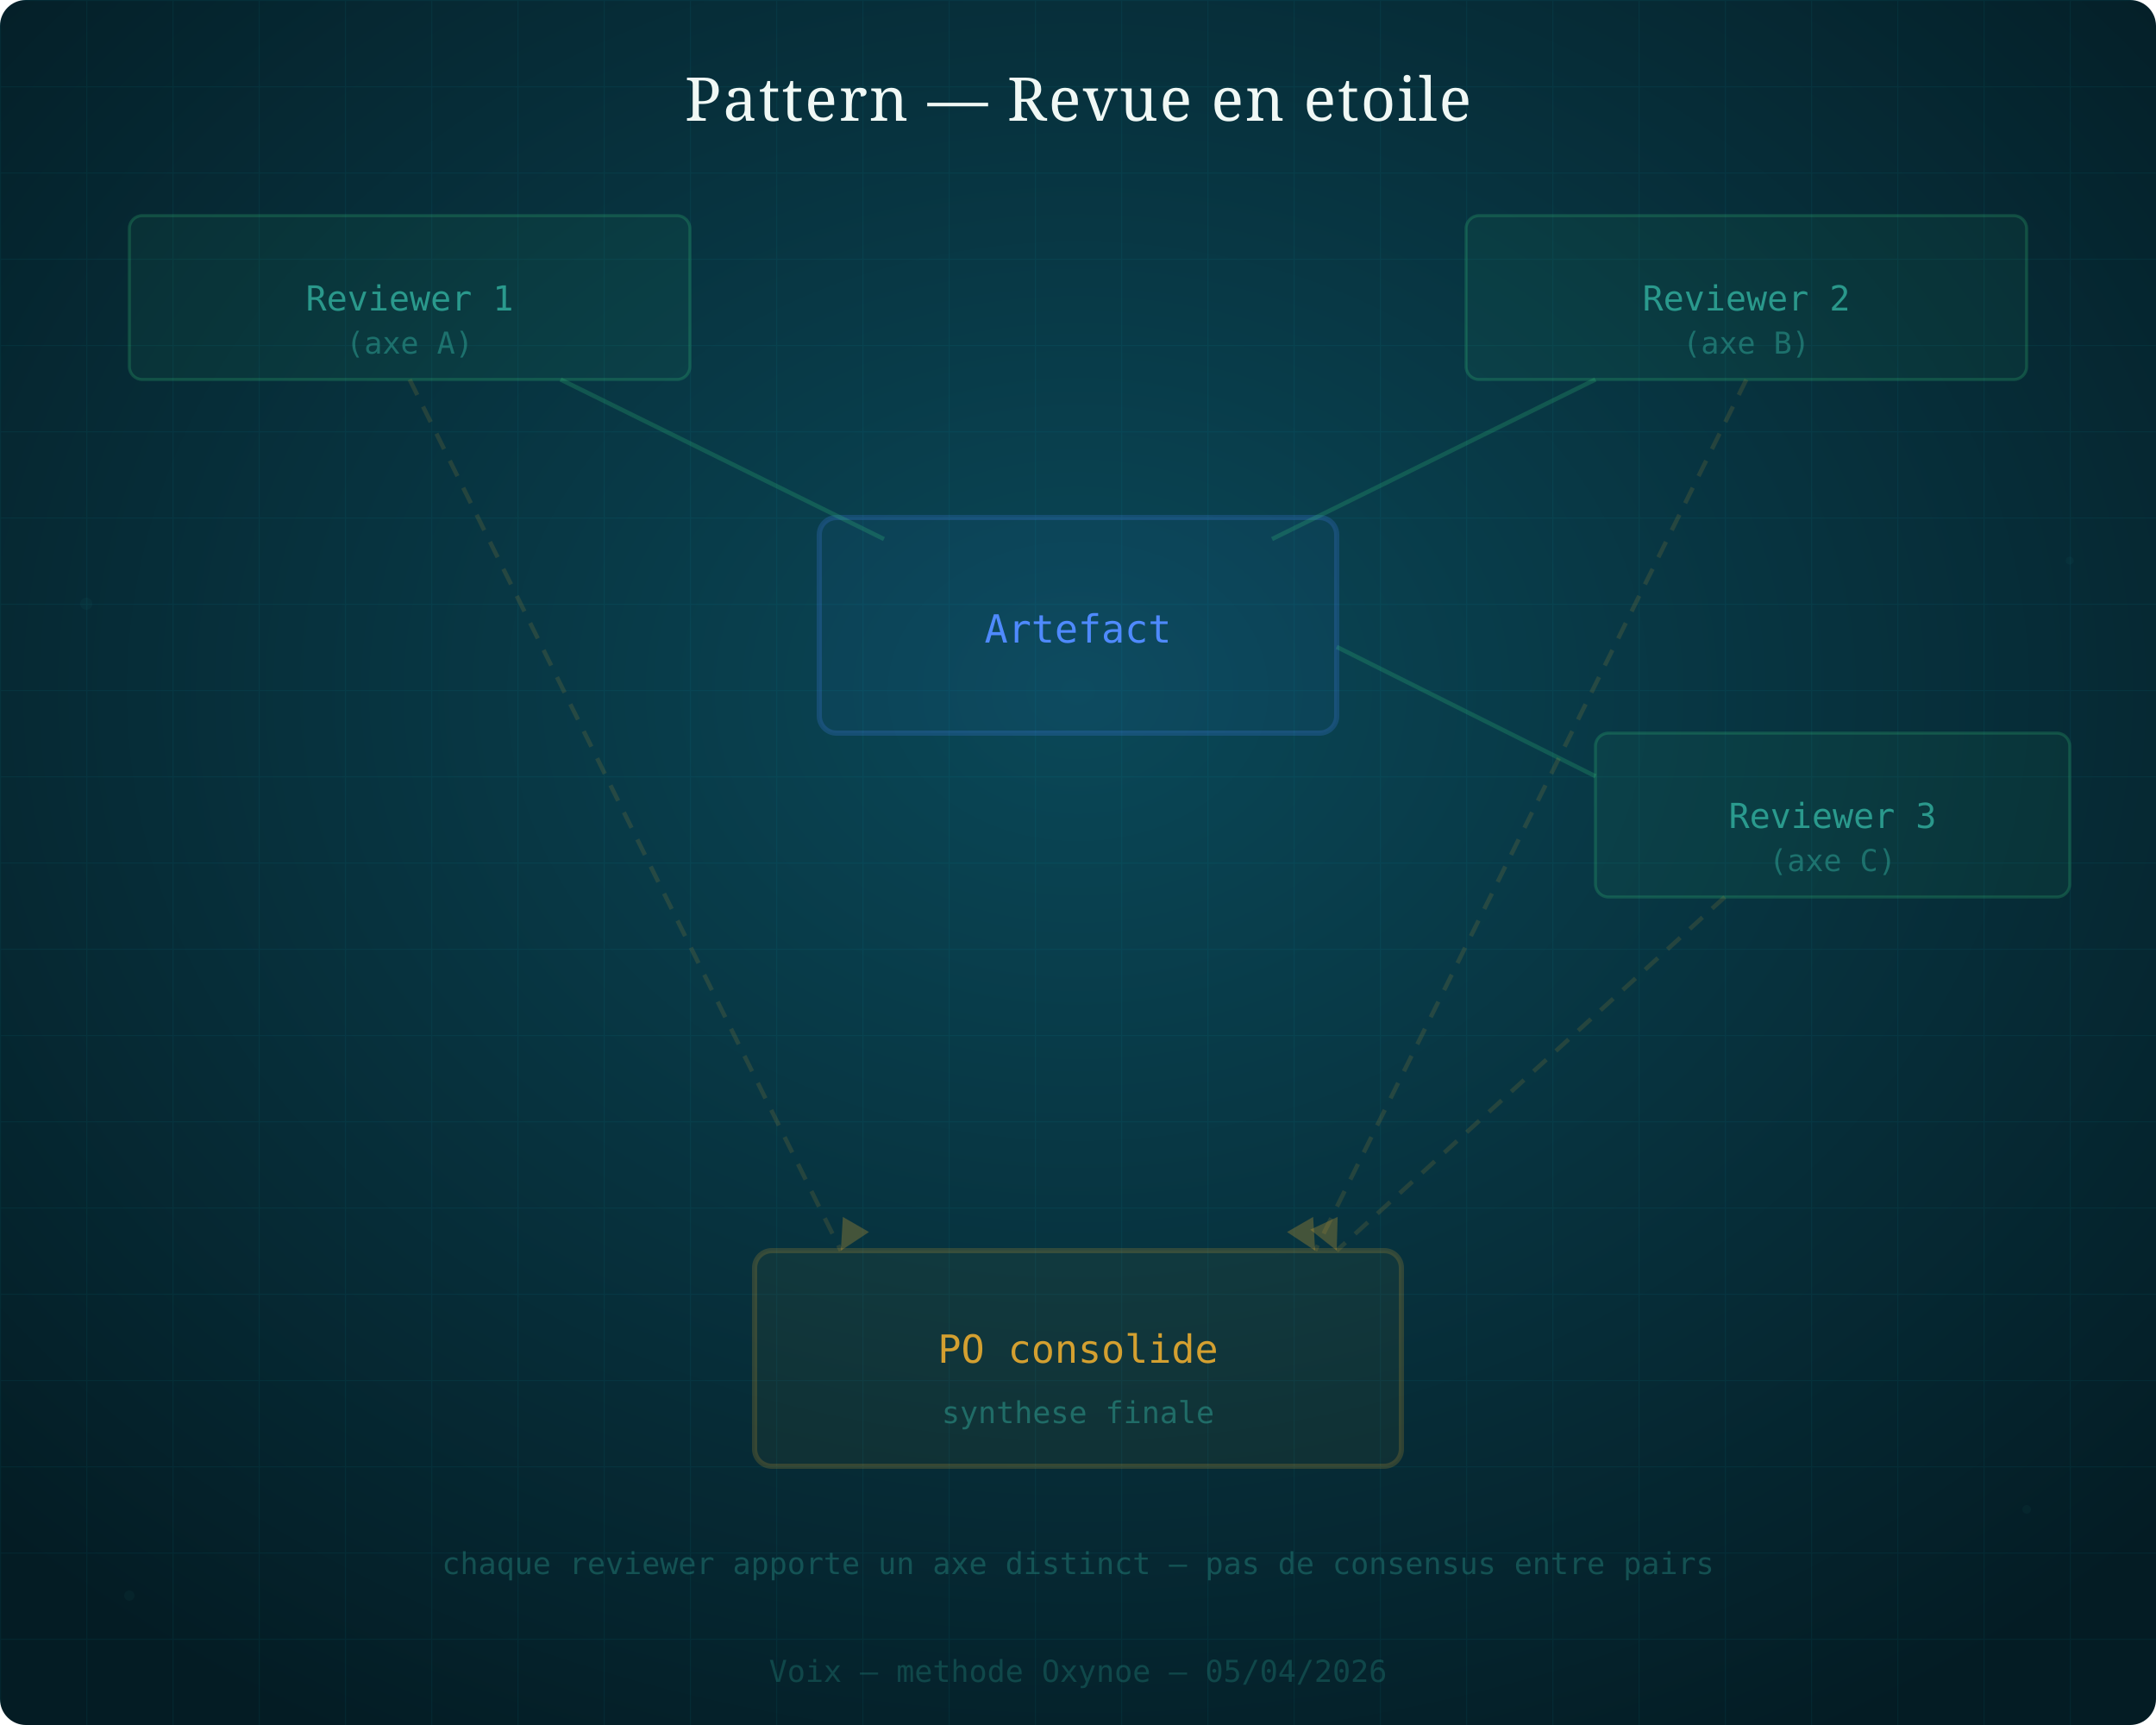
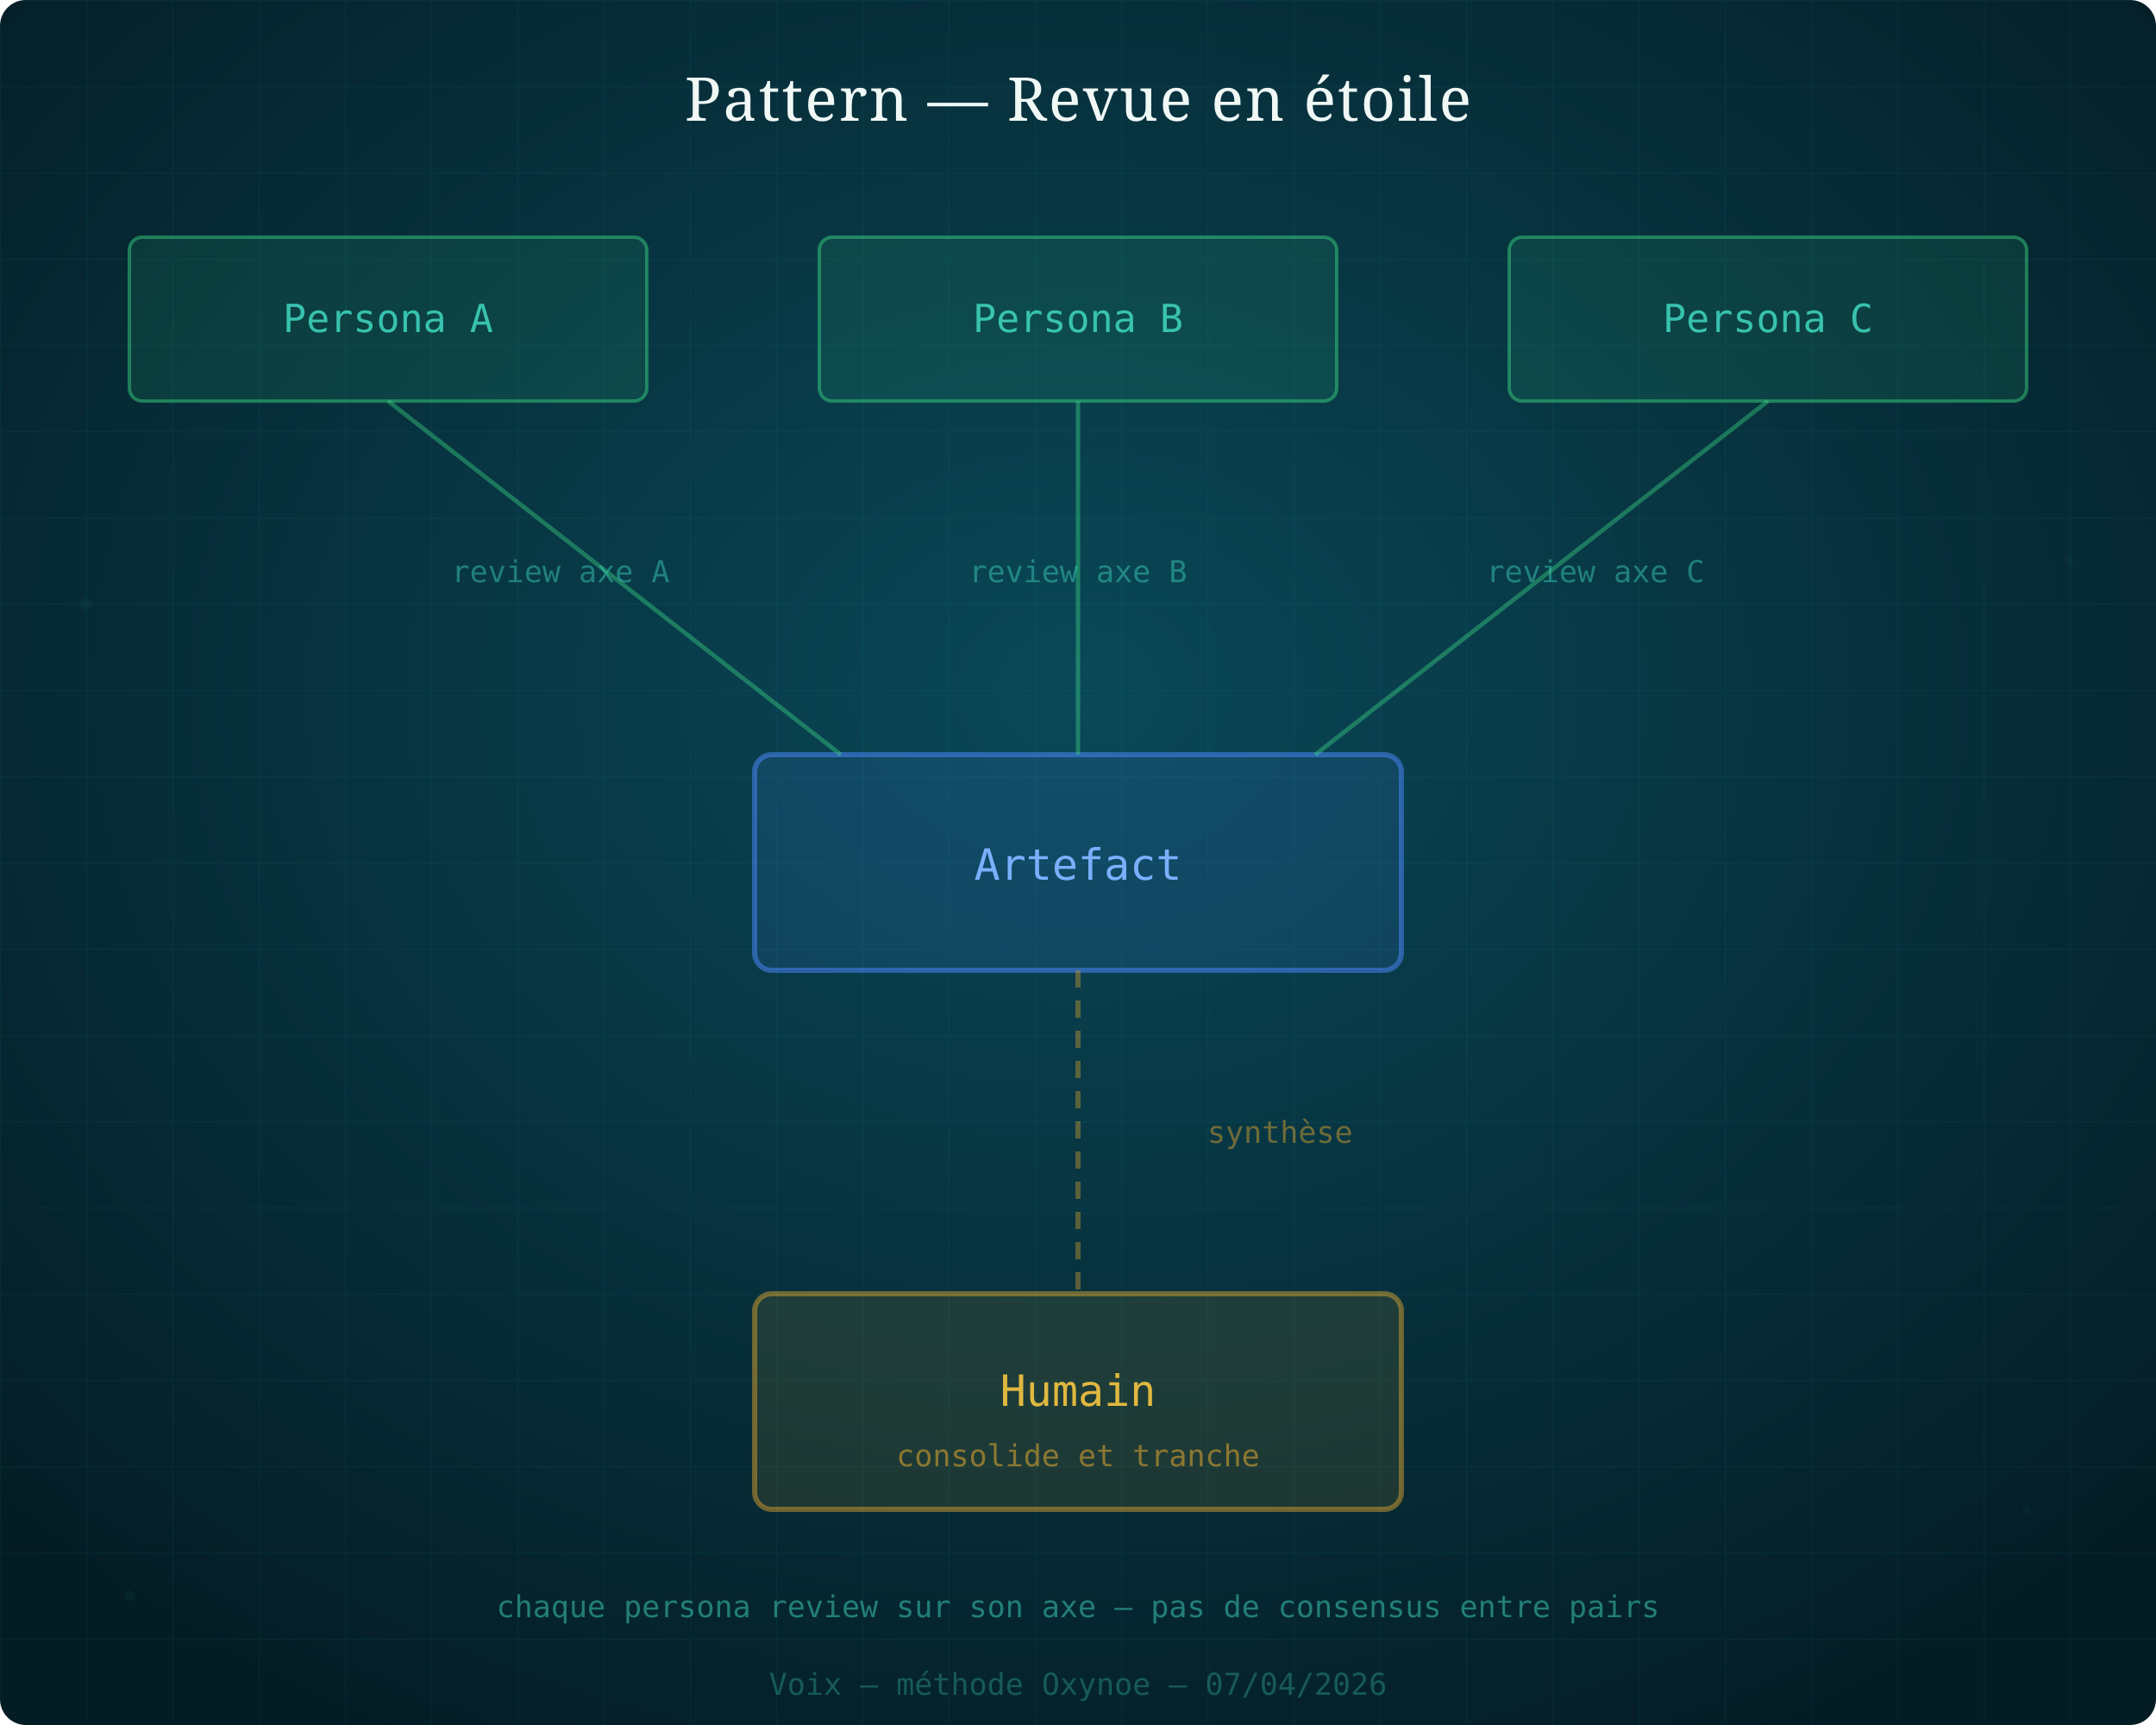
<svg xmlns="http://www.w3.org/2000/svg" viewBox="0 0 500 400" font-family="IBM Plex Mono,monospace">
  <defs>
    <radialGradient id="bg-grad" cx="50%" cy="40%" r="70%">
      <stop offset="0%" stop-color="#0a4858" />
      <stop offset="100%" stop-color="#041c24" />
    </radialGradient>
    <pattern id="grid" width="20" height="20" patternUnits="userSpaceOnUse">
      <path d="M 20 0 L 0 0 0 20" fill="none" stroke="rgba(0,200,220,0.06)" stroke-width="0.5" />
    </pattern>
  </defs>
  <rect width="500" height="400" fill="url(#bg-grad)" rx="6" />
  <rect width="500" height="400" fill="url(#grid)" rx="6" />
-   <text x="250" y="28" text-anchor="middle" fill="#f0f8f5" font-family="Georgia,serif" font-size="14" font-weight="300" letter-spacing="0.03em">Pattern — Revue en etoile</text>
-   <rect x="190" y="120" width="120" height="50" rx="4" fill="rgba(79,138,255,0.05)" stroke="rgba(79,138,255,0.2)" stroke-width="1.2" />
-   <text x="250" y="149" text-anchor="middle" fill="#4f8aff" font-size="9">Artefact</text>
-   <rect x="30" y="50" width="130" height="38" rx="3" fill="rgba(61,220,132,0.05)" stroke="rgba(61,220,132,0.2)" stroke-width="0.7" />
-   <text x="95" y="72" text-anchor="middle" fill="rgba(64,216,192,0.6)" font-size="8">Reviewer 1</text>
-   <text x="95" y="82" text-anchor="middle" fill="rgba(64,216,192,0.35)" font-size="7">(axe A)</text>
-   <rect x="340" y="50" width="130" height="38" rx="3" fill="rgba(61,220,132,0.05)" stroke="rgba(61,220,132,0.2)" stroke-width="0.7" />
-   <text x="405" y="72" text-anchor="middle" fill="rgba(64,216,192,0.6)" font-size="8">Reviewer 2</text>
-   <text x="405" y="82" text-anchor="middle" fill="rgba(64,216,192,0.35)" font-size="7">(axe B)</text>
-   <rect x="370" y="170" width="110" height="38" rx="3" fill="rgba(61,220,132,0.05)" stroke="rgba(61,220,132,0.2)" stroke-width="0.7" />
-   <text x="425" y="192" text-anchor="middle" fill="rgba(64,216,192,0.6)" font-size="8">Reviewer 3</text>
-   <text x="425" y="202" text-anchor="middle" fill="rgba(64,216,192,0.35)" font-size="7">(axe C)</text>
-   <line x1="205" y1="125" x2="130" y2="88" stroke="rgba(61,220,132,0.2)" stroke-width="1" />
-   <line x1="295" y1="125" x2="370" y2="88" stroke="rgba(61,220,132,0.2)" stroke-width="1" />
-   <line x1="310" y1="150" x2="370" y2="180" stroke="rgba(61,220,132,0.2)" stroke-width="1" />
-   <rect x="175" y="290" width="150" height="50" rx="4" fill="rgba(212,160,48,0.05)" stroke="rgba(212,160,48,0.2)" stroke-width="1.2" />
-   <text x="250" y="316" text-anchor="middle" fill="#d4a030" font-size="9">PO consolide</text>
-   <text x="250" y="330" text-anchor="middle" fill="rgba(64,216,192,0.35)" font-size="7">synthese finale</text>
-   <line x1="95" y1="88" x2="195" y2="290" stroke="rgba(212,160,48,0.15)" stroke-width="1" stroke-dasharray="4,3" />
-   <path d="M7,-3.5 L0,0 L7,3.5Z" fill="rgba(212,160,48,0.3)" transform="translate(195,290) rotate(-60)" />
-   <line x1="405" y1="88" x2="305" y2="290" stroke="rgba(212,160,48,0.15)" stroke-width="1" stroke-dasharray="4,3" />
-   <path d="M7,-3.5 L0,0 L7,3.5Z" fill="rgba(212,160,48,0.3)" transform="translate(305,290) rotate(-120)" />
-   <line x1="400" y1="208" x2="310" y2="290" stroke="rgba(212,160,48,0.15)" stroke-width="1" stroke-dasharray="4,3" />
-   <path d="M7,-3.5 L0,0 L7,3.5Z" fill="rgba(212,160,48,0.3)" transform="translate(310,290) rotate(-115)" />
-   <text x="250" y="365" text-anchor="middle" fill="rgba(64,216,192,0.25)" font-size="7">chaque reviewer apporte un axe distinct — pas de consensus entre pairs</text>
+   <text x="250" y="28" text-anchor="middle" fill="#f0f8f5" font-family="Georgia,serif" font-size="14" font-weight="300" letter-spacing="0.03em">Pattern — Revue en étoile</text>
+   <rect x="30" y="55" width="120" height="38" rx="3" fill="rgba(61,220,132,0.10)" stroke="rgba(61,220,132,0.45)" stroke-width="0.8" />
+   <text x="90" y="77" text-anchor="middle" fill="rgba(64,216,192,0.85)" font-size="9">Persona A</text>
+   <rect x="190" y="55" width="120" height="38" rx="3" fill="rgba(61,220,132,0.10)" stroke="rgba(61,220,132,0.45)" stroke-width="0.8" />
+   <text x="250" y="77" text-anchor="middle" fill="rgba(64,216,192,0.85)" font-size="9">Persona B</text>
+   <rect x="350" y="55" width="120" height="38" rx="3" fill="rgba(61,220,132,0.10)" stroke="rgba(61,220,132,0.45)" stroke-width="0.8" />
+   <text x="410" y="77" text-anchor="middle" fill="rgba(64,216,192,0.85)" font-size="9">Persona C</text>
+   <rect x="175" y="175" width="150" height="50" rx="4" fill="rgba(79,138,255,0.12)" stroke="rgba(79,138,255,0.5)" stroke-width="1.2" />
+   <text x="250" y="204" text-anchor="middle" fill="#7ab0ff" font-size="10" font-weight="500">Artefact</text>
+   <line x1="90" y1="93" x2="195" y2="175" stroke="rgba(61,220,132,0.4)" stroke-width="1" />
+   <line x1="250" y1="93" x2="250" y2="175" stroke="rgba(61,220,132,0.4)" stroke-width="1" />
+   <line x1="410" y1="93" x2="305" y2="175" stroke="rgba(61,220,132,0.4)" stroke-width="1" />
+   <text x="130" y="135" text-anchor="middle" fill="rgba(64,216,192,0.45)" font-size="7">review axe A</text>
+   <text x="250" y="135" text-anchor="middle" fill="rgba(64,216,192,0.45)" font-size="7">review axe B</text>
+   <text x="370" y="135" text-anchor="middle" fill="rgba(64,216,192,0.45)" font-size="7">review axe C</text>
+   <rect x="175" y="300" width="150" height="50" rx="4" fill="rgba(212,160,48,0.12)" stroke="rgba(212,160,48,0.5)" stroke-width="1.2" />
+   <text x="250" y="326" text-anchor="middle" fill="#e0b840" font-size="10" font-weight="500">Humain</text>
+   <text x="250" y="340" text-anchor="middle" fill="rgba(212,160,48,0.6)" font-size="7">consolide et tranche</text>
+   <line x1="250" y1="225" x2="250" y2="300" stroke="rgba(212,160,48,0.4)" stroke-width="1.2" stroke-dasharray="4,3" />
+   <text x="280" y="265" fill="rgba(212,160,48,0.5)" font-size="7">synthèse</text>
+   <text x="250" y="375" text-anchor="middle" fill="rgba(64,216,192,0.5)" font-size="7">chaque persona review sur son axe — pas de consensus entre pairs</text>
  <circle cx="30" cy="370" r="1.2" fill="rgba(64,216,192,0.04)" />
  <circle cx="470" cy="350" r="1.0" fill="rgba(64,216,192,0.04)" />
  <circle cx="20" cy="140" r="1.4" fill="rgba(64,216,192,0.04)" />
  <circle cx="480" cy="130" r="0.9" fill="rgba(64,216,192,0.04)" />
-   <text x="250" y="390" text-anchor="middle" fill="rgba(64,216,192,0.2)" font-size="7">Voix — methode Oxynoe — 05/04/2026</text>
+   <text x="250" y="393" text-anchor="middle" fill="rgba(64,216,192,0.3)" font-size="7">Voix — méthode Oxynoe — 07/04/2026</text>
</svg>
